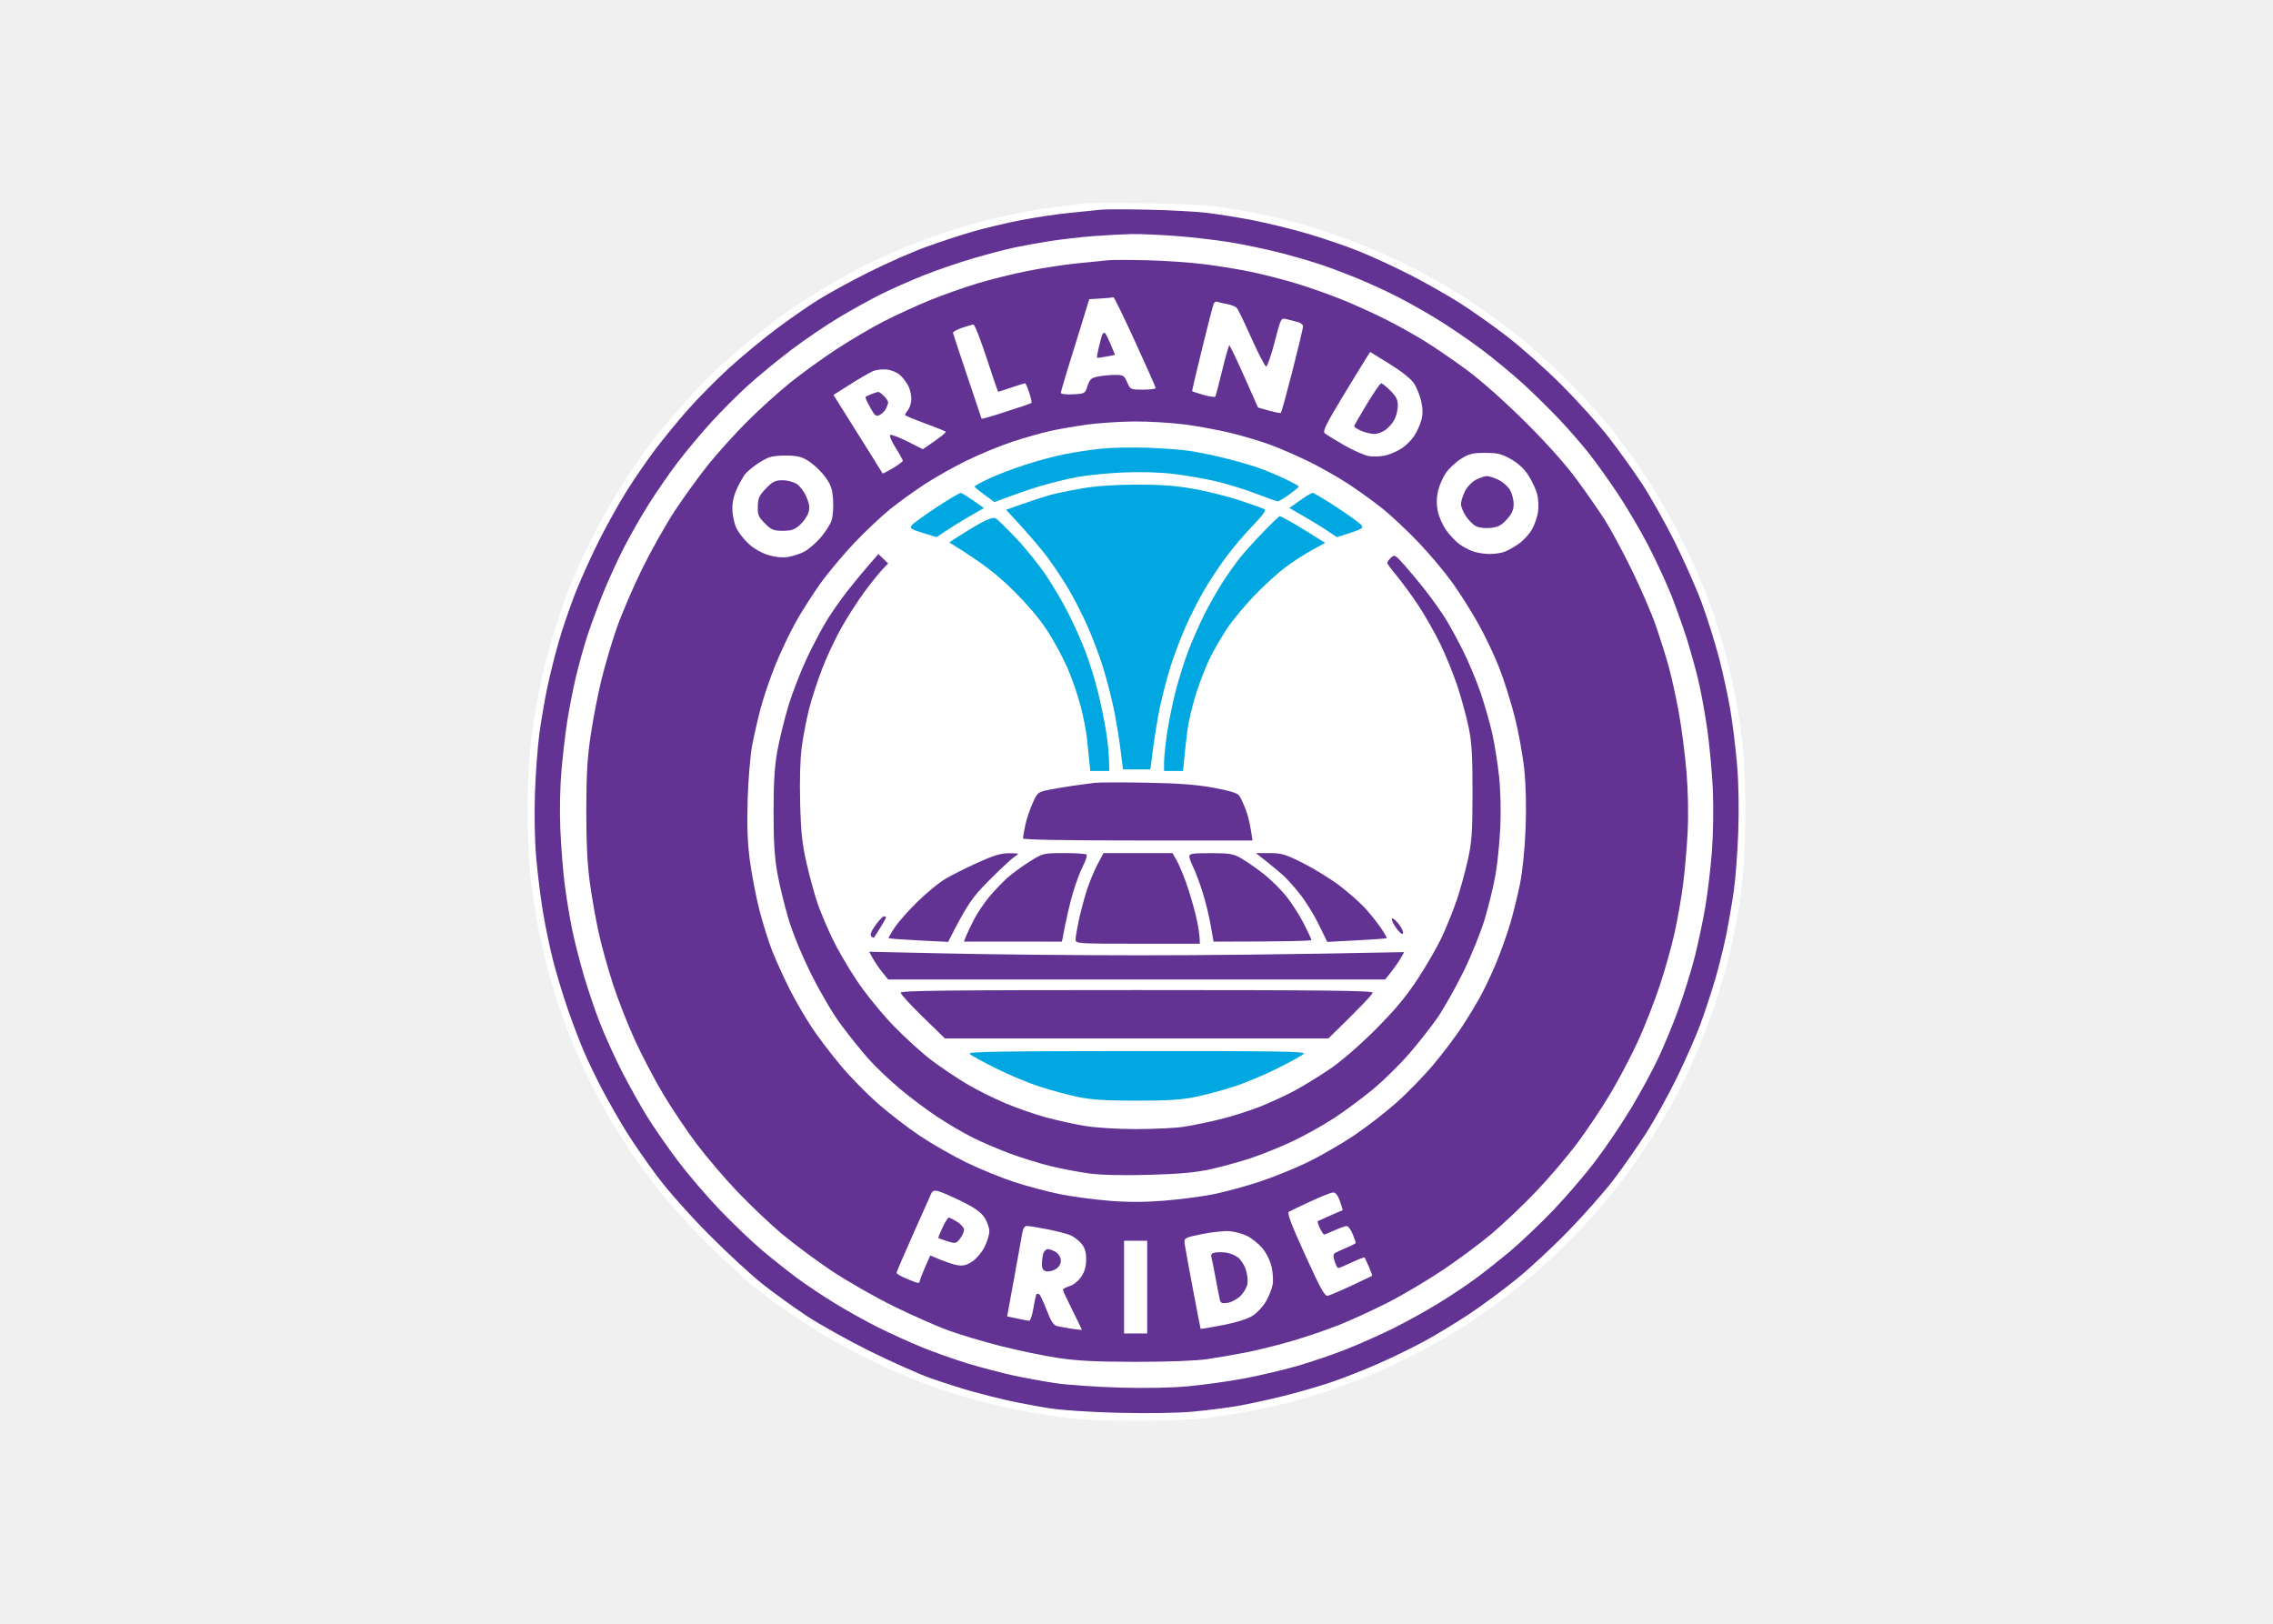
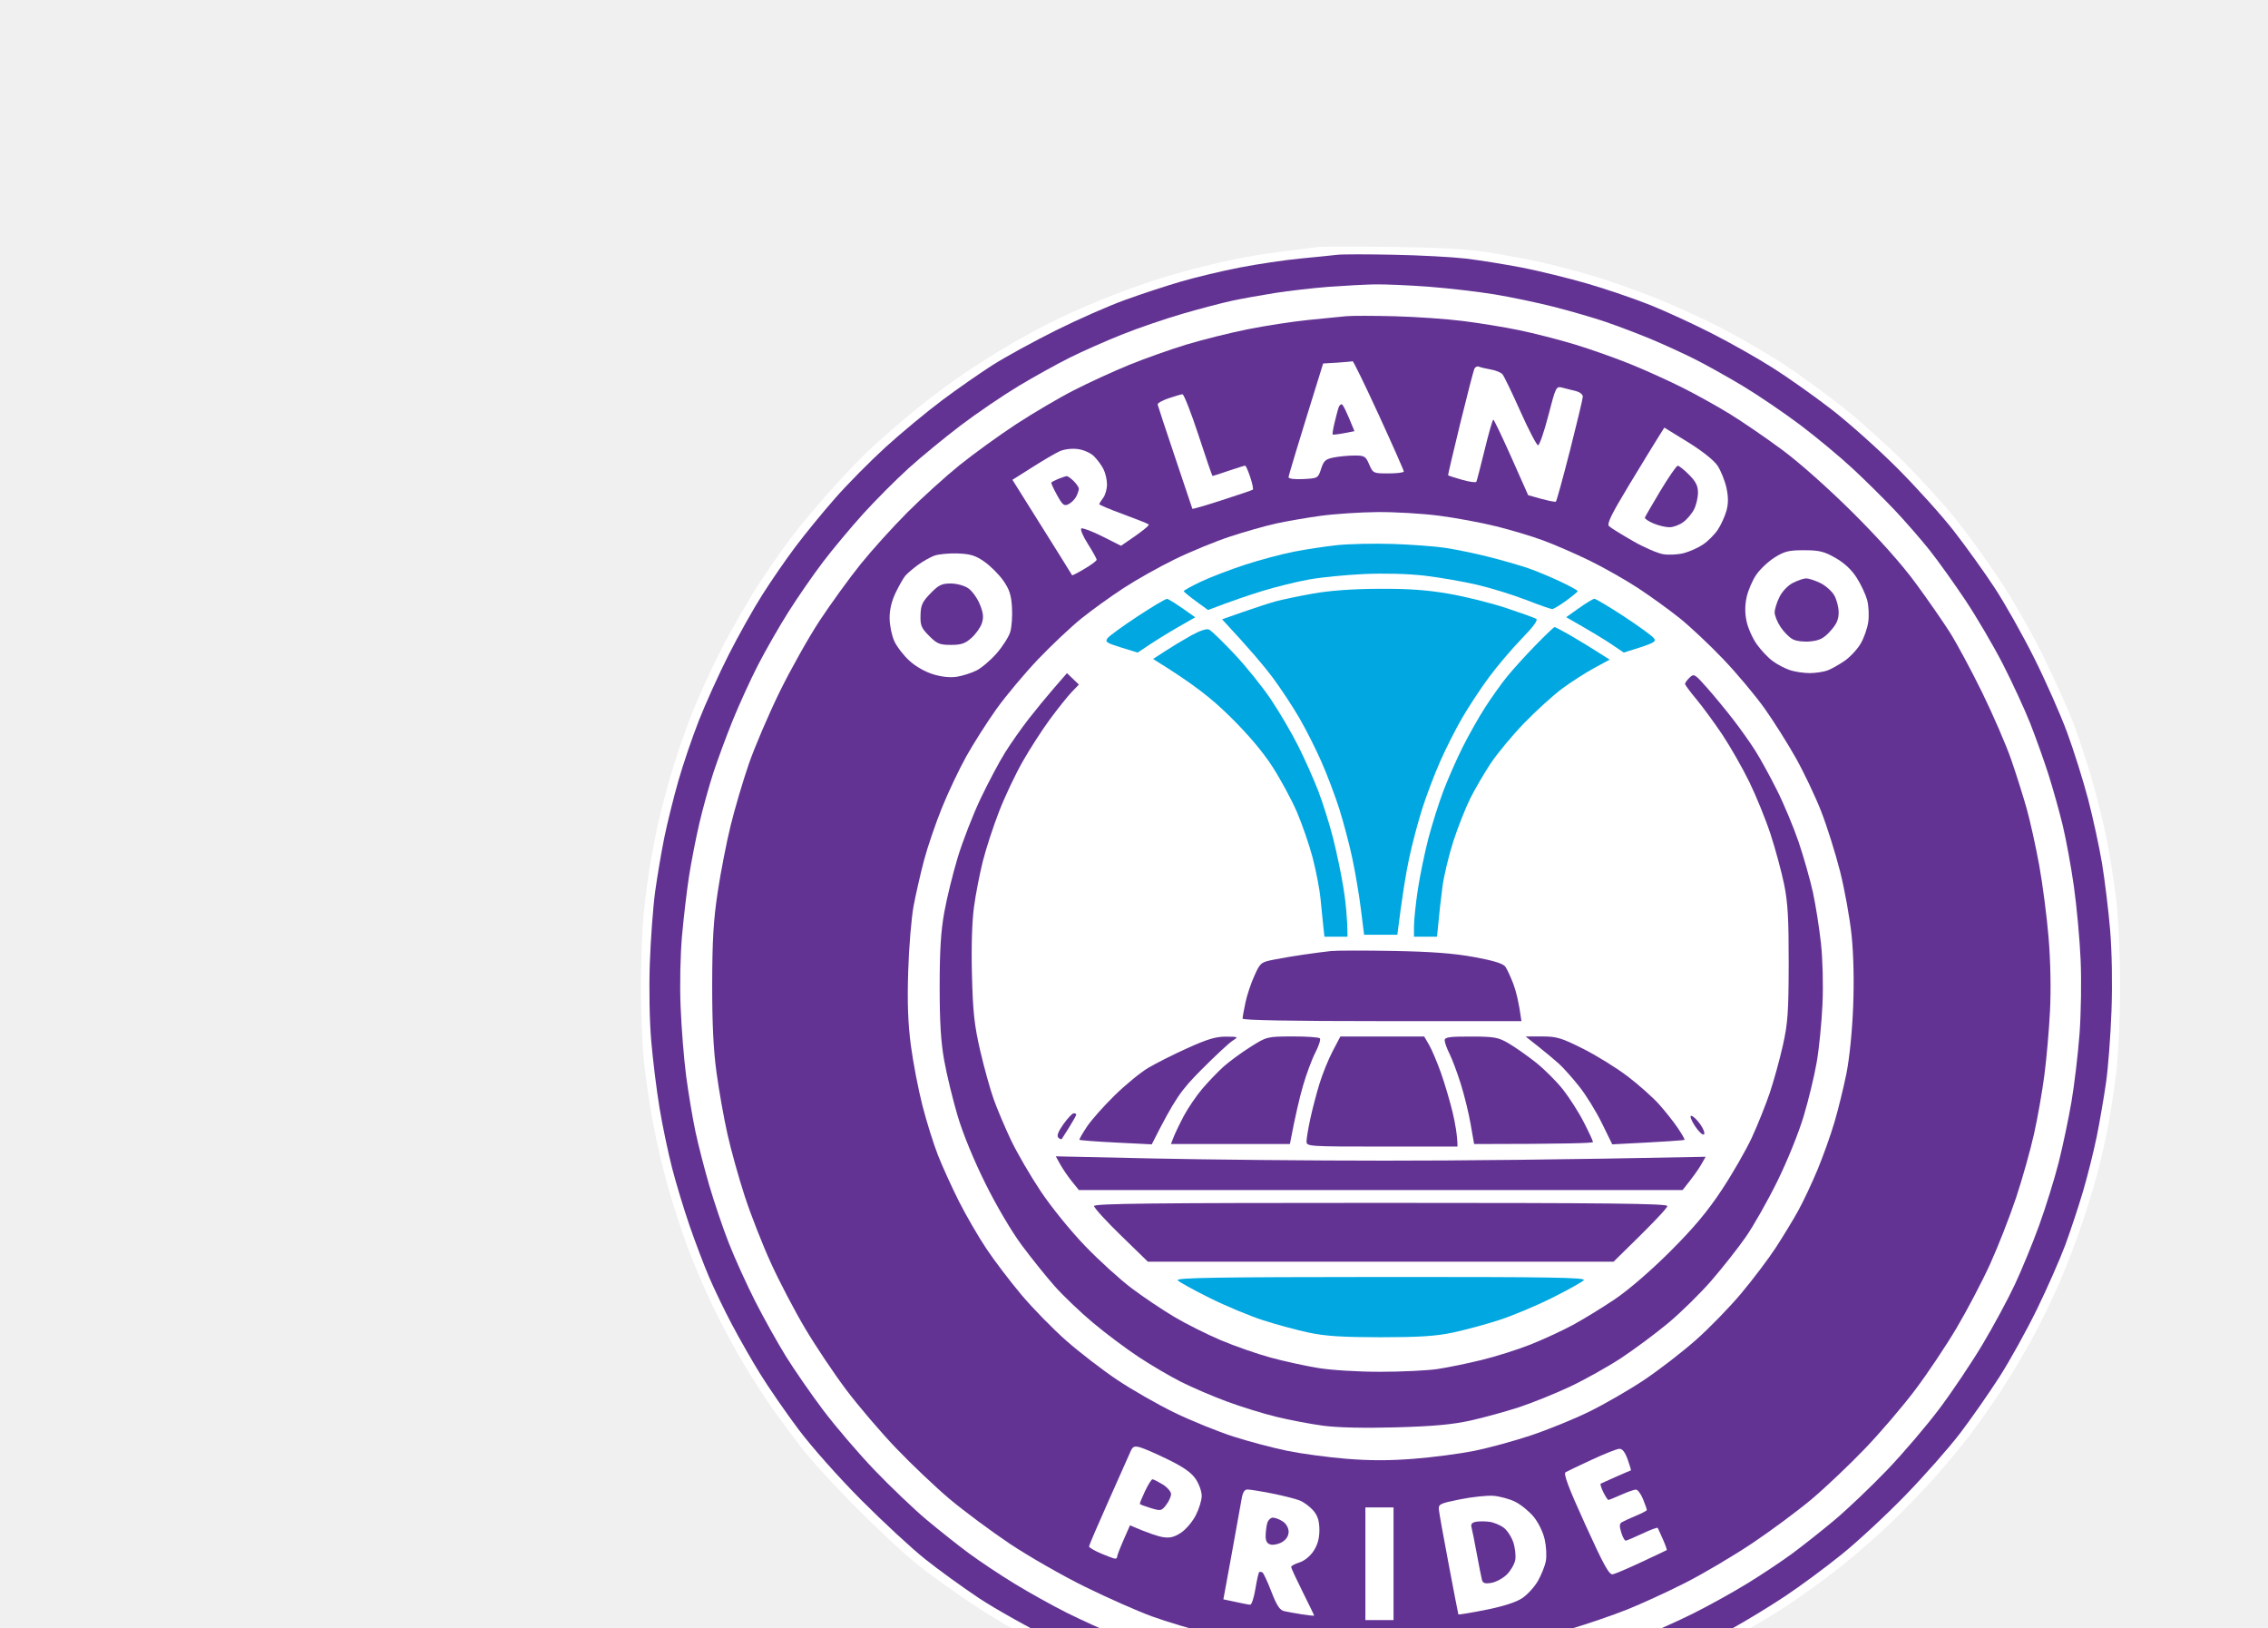
- <svg xmlns="http://www.w3.org/2000/svg" clip-rule="evenodd" fill-rule="evenodd" stroke-linejoin="round" stroke-miterlimit="2" viewBox="0 0 560 400">
+ <svg xmlns="http://www.w3.org/2000/svg" clip-rule="evenodd" fill-rule="evenodd" stroke-linejoin="round" stroke-miterlimit="2" viewBox="0 0 460 330">
  <g transform="matrix(1.00321 0 0 1.00494 129.559 49.8031)">
    <g fill-rule="nonzero">
      <path d="m137.07.3c-.71.12-3.39.46-5.95.76s-6.52.9-8.79 1.33c-2.28.44-6.35 1.34-9.05 2.02-2.71.67-7.13 1.95-9.83 2.84s-7.36 2.61-10.35 3.83c-2.98 1.22-7.52 3.26-10.08 4.54s-6.87 3.66-9.57 5.29-6.78 4.25-9.05 5.83c-2.28 1.58-6.02 4.4-8.32 6.27s-5.98 5.02-8.18 7.01c-2.21 1.99-6.18 6.06-8.83 9.04-2.66 2.98-6.1 7.05-7.66 9.04-1.55 1.98-4.66 6.41-6.9 9.82-2.24 3.42-5.74 9.46-7.77 13.43-2.04 3.97-4.8 10-6.14 13.41s-3.24 8.99-4.22 12.39c-.98 3.41-2.13 7.83-2.56 9.82-.42 1.98-1.1 5.47-1.49 7.74-.4 2.27-.99 6.69-1.31 9.81-.32 3.13-.58 9.87-.58 14.98s.27 11.85.59 14.98c.32 3.12 1.14 8.7 1.82 12.39s2.07 9.62 3.09 13.17c1.01 3.55 2.8 9.01 3.96 12.13 1.16 3.13 3.46 8.47 5.09 11.88 1.64 3.41 4.45 8.64 6.24 11.62 1.8 2.98 4.42 7.05 5.83 9.04 1.42 1.99 4.1 5.59 5.97 8 1.86 2.42 6.89 7.89 11.17 12.17s9.76 9.35 12.18 11.27c2.42 1.93 7.31 5.44 10.86 7.81 3.56 2.38 9.38 5.83 12.93 7.68 3.56 1.85 8.91 4.39 11.9 5.64s7.58 3.01 10.21 3.9c2.64.89 7.52 2.31 10.87 3.14 3.34.83 8.05 1.86 10.47 2.29 2.42.42 6.61 1.07 9.31 1.44 2.87.39 9.98.67 17.07.67 7 0 14.24-.28 17.07-.66 2.7-.37 6.89-1.02 9.31-1.45s6.72-1.33 9.57-2.01c2.84-.68 7.73-2.09 10.86-3.13 3.13-1.05 8.13-2.93 11.12-4.18 2.99-1.26 8.34-3.8 11.9-5.65 3.55-1.86 9.02-5.06 12.15-7.12s8.14-5.69 11.12-8.07c2.99-2.38 7.51-6.31 10.04-8.74s6.49-6.52 8.79-9.09 5.5-6.4 7.09-8.52c1.6-2.11 4.31-5.93 6.02-8.49s4.53-7.21 6.26-10.33c1.74-3.12 4.42-8.58 5.96-12.13 1.54-3.56 3.74-9.36 4.9-12.92 1.16-3.55 2.56-8.31 3.13-10.58.56-2.27 1.4-6.11 1.86-8.52.46-2.42 1.17-7.18 1.58-10.59.42-3.54.75-10.85.75-17.04 0-6.25-.32-13.58-.75-17.3-.42-3.55-1.32-9.24-2.01-12.65s-2.1-9.05-3.13-12.52c-1.03-3.48-2.7-8.48-3.72-11.11-1.01-2.62-3.67-8.49-5.9-13.04-2.22-4.54-6.22-11.52-8.88-15.51s-6.69-9.55-8.97-12.36-6.87-7.85-10.21-11.21c-3.35-3.36-8.93-8.37-12.42-11.14s-8.9-6.7-12.03-8.73c-3.12-2.04-8.59-5.22-12.15-7.08-3.56-1.85-9.61-4.63-13.45-6.17s-9.77-3.63-13.19-4.64c-3.41-1.01-8.47-2.32-11.25-2.91-2.77-.58-7.43-1.43-10.34-1.88-3.53-.55-9.89-.88-19.01-.99-7.54-.1-14.29-.08-15 .04z" fill="#fff" />
      <path d="m141.21 1.85c-1 .12-4.37.46-7.5.76s-8.6 1.11-12.16 1.8c-3.55.68-8.91 1.96-11.89 2.83-2.99.86-8.11 2.54-11.38 3.73-3.28 1.18-9.56 3.94-13.97 6.14-4.41 2.19-10.11 5.31-12.67 6.92-2.56 1.62-7.22 4.86-10.35 7.2s-8.25 6.58-11.38 9.42c-3.13 2.85-7.71 7.47-10.18 10.28-2.47 2.8-6.07 7.19-8 9.75-1.93 2.55-4.98 6.97-6.78 9.81-1.81 2.84-4.87 8.3-6.82 12.14-1.94 3.83-4.63 9.76-5.97 13.16-1.34 3.41-3.21 8.87-4.14 12.14-.94 3.27-2.21 8.38-2.83 11.36-.61 2.98-1.46 7.98-1.89 11.1-.42 3.13-.9 9.63-1.07 14.46-.18 5.14-.06 11.67.3 15.75.33 3.84 1.08 9.88 1.67 13.43s1.74 9.01 2.55 12.13c.81 3.13 2.4 8.36 3.53 11.62 1.13 3.27 2.9 7.92 3.93 10.33 1.04 2.42 3.11 6.72 4.62 9.56 1.5 2.84 4.09 7.37 5.77 10.07 1.67 2.69 5.13 7.69 7.69 11.1 2.69 3.58 8.05 9.6 12.69 14.26 4.42 4.43 10.25 9.81 12.95 11.95 2.7 2.15 7.59 5.68 10.86 7.85s10.37 6.13 15.78 8.8c5.4 2.66 12.15 5.65 15 6.65 2.84.99 7.27 2.4 9.83 3.13 2.56.72 6.75 1.77 9.31 2.33s6.98 1.39 9.82 1.84c3 .48 10.19.95 17.07 1.12 7.12.17 14.39.06 18.11-.28 3.41-.31 8.3-.93 10.86-1.36 2.56-.44 7.56-1.51 11.12-2.39 3.56-.87 8.91-2.41 11.9-3.41 2.98-1 8.34-3.1 11.89-4.67 3.56-1.56 8.8-4.13 11.64-5.69 2.85-1.57 7.62-4.47 10.6-6.45 2.99-1.98 8.11-5.75 11.38-8.38 3.28-2.63 9.09-8.01 12.93-11.96 3.85-3.95 8.85-9.61 11.12-12.58 2.27-2.98 5.84-8.08 7.94-11.35 2.1-3.26 5.51-9.42 7.6-13.68 2.08-4.26 4.64-10.07 5.7-12.91 1.05-2.84 2.67-7.72 3.6-10.85.92-3.12 2.17-8.12 2.78-11.1.6-2.98 1.44-7.86 1.87-10.84.43-2.99.92-9.49 1.1-14.46.2-5.45.09-11.92-.27-16.27-.33-3.98-1.07-10.02-1.63-13.43-.57-3.41-1.84-9.27-2.83-13.04-.99-3.76-2.89-9.8-4.23-13.42-1.33-3.62-4.35-10.42-6.7-15.11-2.35-4.68-5.97-11.09-8.05-14.23-2.07-3.14-5.75-8.25-8.17-11.35s-7.54-8.78-11.38-12.62-9.84-9.19-13.34-11.89-8.85-6.48-11.9-8.4c-3.04-1.93-8.56-5.04-12.26-6.92-3.7-1.89-9.28-4.45-12.41-5.71-3.13-1.25-8.83-3.2-12.67-4.32s-9.9-2.6-13.45-3.29c-3.56-.68-8.68-1.5-11.38-1.81s-9.22-.66-14.48-.76c-5.27-.11-10.39-.11-11.38.01z" fill="#633394" />
      <path d="m139.4 8.32c-3.13.24-8.02.8-10.87 1.25-2.84.46-6.68 1.14-8.53 1.54-1.85.39-6.27 1.54-9.83 2.57-3.55 1.02-9.14 2.92-12.41 4.23-3.27 1.3-8.04 3.4-10.6 4.68-2.57 1.27-7.22 3.85-10.35 5.72-3.13 1.88-8.37 5.43-11.64 7.9s-8.04 6.38-10.6 8.69-6.7 6.46-9.2 9.21c-2.5 2.76-6.14 7.11-8.09 9.67-1.95 2.55-5.09 7.08-6.99 10.07-1.89 2.98-4.69 7.86-6.22 10.84s-3.81 7.98-5.08 11.1c-1.27 3.13-3.03 7.89-3.92 10.59-.88 2.7-2.17 7.35-2.86 10.33s-1.62 7.74-2.06 10.58-1.07 8.19-1.4 11.88c-.35 3.91-.48 9.95-.29 14.46.17 4.26.67 10.54 1.12 13.94.45 3.41 1.29 8.41 1.86 11.11s1.84 7.63 2.82 10.97 2.75 8.57 3.95 11.62 3.6 8.34 5.34 11.75 4.53 8.4 6.21 11.1 5.06 7.58 7.53 10.85c2.46 3.26 7.12 8.7 10.36 12.08 3.24 3.37 7.98 7.89 10.54 10.03s6.4 5.18 8.53 6.75c2.14 1.58 6.27 4.33 9.19 6.11 2.91 1.78 7.68 4.43 10.6 5.89 2.91 1.45 7.74 3.64 10.73 4.86s8.11 3.03 11.38 4.02c3.27.98 8.28 2.29 11.12 2.91 2.85.61 7.5 1.46 10.35 1.88 2.84.43 9.82.91 15.51 1.08 6.52.19 12.83.08 17.07-.32 3.7-.34 9.75-1.18 13.45-1.86s9.63-2.07 13.19-3.08c3.56-1.02 9.14-2.92 12.41-4.23 3.28-1.3 8.45-3.61 11.51-5.14 3.06-1.52 7.95-4.23 10.86-6.01 2.92-1.78 7.05-4.53 9.19-6.11 2.13-1.57 5.97-4.61 8.53-6.75 2.56-2.15 7.31-6.66 10.56-10.04 3.24-3.37 8.01-8.95 10.6-12.4 2.59-3.44 6.49-9.25 8.68-12.91 2.19-3.65 5.13-9.09 6.53-12.07s3.63-8.38 4.94-12c1.32-3.63 3.09-9.32 3.94-12.66.84-3.33 2.01-8.85 2.59-12.26s1.32-9.57 1.63-13.69c.31-4.19.41-10.78.22-14.97-.18-4.12-.79-10.74-1.35-14.72s-1.58-9.55-2.27-12.39-1.99-7.49-2.9-10.33-2.58-7.49-3.7-10.33c-1.13-2.84-3.61-8.19-5.5-11.88-1.9-3.69-5.31-9.5-7.59-12.91s-5.53-7.94-7.22-10.07c-1.7-2.13-4.84-5.73-6.98-8-2.15-2.27-6-6.08-8.56-8.45-2.56-2.38-7.33-6.34-10.6-8.8s-8.51-6.01-11.64-7.89c-3.13-1.87-7.55-4.34-9.83-5.47-2.27-1.14-6.23-2.94-8.79-4.01-2.56-1.06-6.63-2.6-9.05-3.43-2.42-.82-7.08-2.18-10.35-3.01-3.27-.84-8.74-1.99-12.15-2.55-3.42-.56-9.47-1.26-13.45-1.56-3.98-.29-8.87-.5-10.86-.46s-6.18.27-9.31.5z" fill="#fff" />
      <path d="m143.02 14.24c-1.14.12-4.63.46-7.76.77-3.13.32-8.6 1.16-12.16 1.87-3.55.71-9.14 2.1-12.41 3.09s-8.51 2.85-11.64 4.13-8.13 3.57-11.12 5.1c-2.99 1.52-8.22 4.6-11.64 6.83-3.41 2.23-8.53 5.93-11.38 8.21-2.84 2.29-7.59 6.57-10.54 9.52-2.96 2.95-7.25 7.69-9.54 10.53s-6 7.96-8.25 11.36c-2.25 3.41-5.91 9.92-8.14 14.46-2.22 4.55-5.01 11.05-6.19 14.46s-2.83 8.99-3.67 12.4c-.84 3.4-2.02 9.45-2.62 13.42-.86 5.65-1.1 9.72-1.12 18.59-.01 7.95.25 13.31.87 17.82.48 3.55 1.47 9.13 2.2 12.39.73 3.27 2.32 8.96 3.53 12.66 1.21 3.69 3.58 9.73 5.27 13.42 1.68 3.69 4.79 9.62 6.9 13.17s5.85 9.13 8.31 12.39c2.46 3.27 7.01 8.59 10.12 11.83 3.1 3.23 7.96 7.84 10.8 10.23 2.85 2.39 8.32 6.45 12.16 9.02 3.84 2.56 10.71 6.48 15.26 8.71s10.6 4.9 13.45 5.94c2.84 1.04 8.66 2.77 12.93 3.85s10.55 2.39 13.96 2.9c4.74.72 9.28.95 19.14.96 7.96.01 14.72-.25 17.59-.66 2.56-.37 6.98-1.14 9.83-1.7 2.84-.57 7.9-1.84 11.25-2.82 3.34-.98 8.46-2.73 11.37-3.89 2.92-1.16 8.22-3.59 11.77-5.39 3.56-1.8 9.61-5.37 13.45-7.92 3.84-2.56 9.31-6.61 12.16-9 2.84-2.39 7.7-7 10.8-10.23 3.11-3.24 7.66-8.56 10.12-11.83 2.46-3.26 6.2-8.84 8.31-12.39s5.17-9.36 6.79-12.91 3.99-9.59 5.27-13.43c1.28-3.83 2.91-9.64 3.64-12.91.73-3.26 1.67-8.61 2.09-11.87.43-3.27.94-9.08 1.13-12.91.22-4.27.11-9.99-.28-14.72-.35-4.26-1.21-10.89-1.91-14.72s-1.84-8.95-2.52-11.36-2.07-6.83-3.1-9.81-3.7-9.14-5.93-13.69c-2.23-4.54-5.18-10-6.54-12.13s-4.43-6.55-6.83-9.81c-2.79-3.81-7.36-8.93-12.7-14.24-4.98-4.94-10.75-10.07-14.29-12.69-3.27-2.42-8.05-5.69-10.61-7.26s-6.86-3.96-9.57-5.31c-2.7-1.36-7.35-3.46-10.34-4.68s-8.11-3.03-11.38-4.03c-3.27-.99-8.39-2.3-11.38-2.91-2.99-.62-8.11-1.45-11.38-1.85-3.27-.41-9.44-.84-13.71-.95-4.26-.11-8.68-.12-9.82-.01z" fill="#633394" />
      <path d="m141.21 23.61-2.85.17c-5.42 17.39-7 22.67-6.99 22.95 0 .31 1.25.46 2.98.37 2.93-.15 2.99-.18 3.6-2.07.53-1.64.9-1.96 2.58-2.29 1.08-.21 2.96-.39 4.17-.39 2.02 0 2.26.14 2.97 1.8.77 1.78.83 1.81 3.88 1.81 1.71 0 3.11-.17 3.12-.39 0-.21-2.27-5.33-5.05-11.38s-5.17-10.94-5.31-10.87c-.14.06-1.54.19-3.1.29zm27.72 1.25c-.18.39-1.46 5.35-2.86 11.03-1.39 5.68-2.49 10.38-2.45 10.45.05.07 1.31.47 2.8.9 1.5.43 2.81.61 2.92.4.1-.21.86-3.12 1.68-6.47.81-3.34 1.6-6.07 1.74-6.06.14 0 1.79 3.44 3.66 7.63l3.39 7.61c4.13 1.2 5.46 1.43 5.61 1.29s1.43-4.79 2.85-10.33c1.41-5.54 2.58-10.42 2.59-10.84.01-.43-.61-.93-1.41-1.12-.79-.19-2.01-.5-2.73-.69-1.26-.33-1.32-.21-2.84 5.65-.85 3.29-1.79 5.98-2.07 5.97-.28 0-1.9-3.09-3.58-6.85s-3.31-7.13-3.62-7.48c-.31-.36-1.37-.79-2.37-.96-.99-.17-2.07-.43-2.4-.57-.32-.14-.73.06-.91.44zm-61.84 5.95c-1.26.43-2.25.99-2.19 1.25.05.26 1.64 5.06 3.53 10.67 1.88 5.61 3.45 10.28 3.49 10.37.03.09 2.74-.69 6.01-1.75 3.27-1.05 6.07-2 6.21-2.11s-.09-1.25-.52-2.53-.89-2.33-1.03-2.32c-.15 0-1.66.48-3.37 1.05-1.7.58-3.16 1.05-3.23 1.04-.07 0-1.35-3.72-2.84-8.27-1.5-4.55-2.95-8.25-3.24-8.22-.28.02-1.55.39-2.82.82z" fill="#fff" />
      <path d="m141.48 32.66c-.12.36-.48 1.69-.79 2.97s-.49 2.39-.41 2.48c.08.08 1.11-.04 2.28-.26l2.13-.41c-1.7-4.23-2.37-5.45-2.59-5.44s-.5.31-.62.66z" fill="#633394" />
      <path d="m206.13 38.63c-.67 1.05-3.32 5.39-5.91 9.65-3.66 6.05-4.55 7.88-4.05 8.34.35.32 2.5 1.65 4.78 2.96 2.27 1.31 5.07 2.52 6.21 2.69 1.13.17 3 .07 4.13-.23 1.14-.3 2.88-1.07 3.86-1.73.98-.65 2.33-1.99 3-2.99.66-.99 1.45-2.74 1.76-3.87.39-1.47.38-2.81-.03-4.65-.32-1.42-1.12-3.39-1.78-4.39-.73-1.1-3.08-2.96-5.98-4.75l-4.78-2.94m-122.25 4.77c-.86.39-3.36 1.85-5.55 3.24l-4 2.52c9.31 14.81 12.04 19.17 12.07 19.26.03.08 1.16-.5 2.5-1.3 1.35-.79 2.45-1.61 2.46-1.82s-.8-1.67-1.79-3.23c-1-1.57-1.58-2.95-1.3-3.1.29-.14 2.21.59 4.27 1.62l3.75 1.88c4.63-3.11 5.8-4.15 5.58-4.32-.23-.17-2.57-1.1-5.21-2.07-2.64-.96-4.79-1.87-4.77-2.01s.38-.73.8-1.29c.43-.57.77-1.79.76-2.71 0-.93-.33-2.32-.73-3.1s-1.27-1.95-1.94-2.6c-.69-.66-2.11-1.28-3.28-1.42-1.2-.15-2.72.04-3.62.45z" fill="#fff" />
      <path d="m206.56 49.44c-1.66 2.77-3.08 5.21-3.15 5.43-.08.21.68.73 1.68 1.16.99.43 2.45.78 3.23.79s2.06-.45 2.84-1.03c.79-.58 1.78-1.75 2.2-2.6.43-.85.78-2.36.78-3.36 0-1.37-.43-2.23-1.81-3.61-1-1-2.02-1.81-2.28-1.81-.25 0-1.82 2.27-3.49 5.03zm-121.73-2.38c-.71.29-1.35.62-1.42.74-.08.13.45 1.27 1.16 2.55 1.12 2.02 1.43 2.26 2.33 1.81.57-.29 1.26-.98 1.55-1.55.28-.57.52-1.27.52-1.55 0-.29-.47-.98-1.04-1.55s-1.21-1.02-1.42-1-.97.27-1.68.55z" fill="#633394" />
      <path d="m137.84 54.52c-2.84.39-6.91 1.09-9.05 1.56-2.13.47-6.32 1.66-9.31 2.64-2.98.99-7.99 3.04-11.12 4.57-3.13 1.52-7.78 4.13-10.34 5.8-2.56 1.66-6.4 4.43-8.54 6.14-2.13 1.72-6.09 5.44-8.79 8.27-2.7 2.84-6.48 7.34-8.39 10.01-1.91 2.68-4.64 6.96-6.07 9.51-1.43 2.56-3.64 7.21-4.91 10.33-1.27 3.13-2.91 7.89-3.63 10.59s-1.67 6.88-2.13 9.29c-.45 2.42-.94 8.34-1.09 13.17-.2 6.38-.05 10.47.54 14.98.45 3.41 1.5 8.87 2.34 12.13.84 3.27 2.26 7.8 3.16 10.07.9 2.28 2.81 6.46 4.24 9.3 1.44 2.84 3.93 7.12 5.53 9.51 1.6 2.4 4.79 6.58 7.08 9.3s6.37 6.88 9.05 9.24c2.69 2.36 7.33 5.93 10.31 7.92 2.99 2 8.23 4.99 11.64 6.64 3.42 1.65 8.77 3.81 11.9 4.81s8.02 2.29 10.86 2.87c2.85.58 8.2 1.3 11.9 1.6 4.75.39 8.77.39 13.7 0 3.84-.3 9.31-1.02 12.16-1.59 2.84-.57 7.96-1.96 11.38-3.09 3.41-1.13 8.77-3.3 11.9-4.83 3.12-1.53 8.13-4.42 11.12-6.41 2.98-2 7.64-5.58 10.34-7.96 2.7-2.37 6.86-6.63 9.23-9.45s5.53-6.99 7.02-9.27c1.48-2.27 3.54-5.64 4.55-7.48 1.02-1.85 2.78-5.57 3.9-8.27s2.66-6.99 3.41-9.55c.76-2.56 1.84-6.97 2.42-9.81.61-3.07 1.17-8.52 1.36-13.43.21-5.25.09-10.52-.31-14.46-.35-3.41-1.4-9.22-2.33-12.91-.94-3.69-2.66-9.15-3.83-12.13-1.17-2.99-3.47-7.82-5.11-10.74s-4.49-7.43-6.34-10.03c-1.85-2.59-5.58-7.03-8.28-9.86s-6.66-6.55-8.79-8.27c-2.14-1.71-5.98-4.49-8.54-6.16s-6.98-4.17-9.82-5.55c-2.85-1.38-7.04-3.2-9.32-4.04-2.27-.84-6.58-2.13-9.56-2.86-2.99-.74-8.17-1.7-11.51-2.13-3.35-.43-8.93-.76-12.42-.73-3.48.03-8.66.37-11.51.76z" fill="#fff" />
      <path d="m141.21 60.43c-2.42.26-6.38.85-8.8 1.33-2.41.47-6.84 1.65-9.82 2.62-2.99.97-7.01 2.51-8.94 3.42s-3.49 1.77-3.47 1.92c.02.14 1.13 1.05 2.47 2.03l2.44 1.77c4.81-1.84 8.41-3.05 11.12-3.88 2.7-.82 6.89-1.85 9.31-2.28 2.42-.44 7.42-.93 11.12-1.1 4.03-.18 8.89-.05 12.15.32 2.99.35 7.76 1.17 10.61 1.83 2.84.66 7.32 2.04 9.95 3.06s5.02 1.86 5.31 1.86c.28 0 1.55-.76 2.82-1.68s2.32-1.79 2.34-1.93c.02-.15-1.54-1.01-3.47-1.92-1.93-.92-4.9-2.15-6.61-2.74-1.71-.58-5.31-1.62-8.02-2.29-2.7-.68-6.6-1.48-8.66-1.79s-6.83-.66-10.6-.79c-3.77-.12-8.83-.01-11.25.24z" fill="#00a7e1" />
      <path d="m229.65 62.91c-1.28.8-2.95 2.37-3.72 3.49-.77 1.11-1.64 3.13-1.94 4.48-.37 1.65-.38 3.25-.03 4.9.28 1.35 1.21 3.44 2.07 4.65s2.31 2.74 3.24 3.41c.92.68 2.49 1.49 3.49 1.82.99.33 2.8.59 4.01.59 1.21-.01 2.84-.26 3.62-.56s2.32-1.17 3.42-1.93c1.11-.77 2.55-2.32 3.22-3.46.67-1.13 1.36-3.11 1.54-4.39s.08-3.25-.22-4.39c-.31-1.13-1.26-3.17-2.13-4.52-1.03-1.62-2.49-2.97-4.28-3.99-2.3-1.31-3.27-1.55-6.34-1.55-3.08-.01-3.96.21-5.95 1.45zm-169.91-.35c-.85.32-2.36 1.17-3.36 1.91-1 .73-2.11 1.69-2.49 2.13-.37.43-1.24 1.95-1.93 3.37-.83 1.7-1.26 3.47-1.25 5.17 0 1.42.43 3.51.94 4.64.52 1.14 1.91 2.94 3.1 4.01 1.27 1.15 3.25 2.26 4.86 2.73 1.75.52 3.46.67 4.79.45 1.13-.19 2.88-.75 3.88-1.25.99-.49 2.8-2.02 4.03-3.41 1.22-1.39 2.47-3.34 2.78-4.33.31-1 .47-3.24.36-4.99-.15-2.52-.52-3.64-1.77-5.42-.87-1.23-2.58-2.94-3.8-3.79-1.8-1.26-2.81-1.57-5.4-1.67-1.75-.06-3.89.14-4.74.45z" fill="#fff" />
      <path d="m233.33 68.05c-1.01.51-2.15 1.71-2.71 2.83-.53 1.06-.97 2.46-.98 3.1-.01.63.53 1.97 1.19 2.96.66 1 1.77 2.11 2.47 2.48.74.39 2.24.57 3.6.43 1.85-.19 2.67-.61 4.01-2.09 1.26-1.4 1.68-2.32 1.67-3.78 0-1.07-.42-2.64-.93-3.49-.52-.85-1.79-1.96-2.84-2.45-1.05-.5-2.32-.9-2.82-.9-.5.01-1.69.42-2.66.91zm-174.36 2.12c-1.65 1.7-1.96 2.37-2.01 4.39-.06 2.08.17 2.62 1.75 4.19 1.58 1.59 2.13 1.81 4.39 1.81 2.1 0 2.89-.27 4.17-1.42.88-.78 1.82-2.12 2.1-2.97.38-1.19.29-2.08-.43-3.82-.51-1.25-1.56-2.7-2.35-3.23-.81-.54-2.33-.95-3.55-.95-1.79 0-2.43.31-4.07 2z" fill="#633394" />
      <path d="m136.29 70.21c-2.84.5-6.22 1.21-7.5 1.56s-4.24 1.31-6.59 2.13l-4.27 1.5c5.61 6 8.58 9.54 10.22 11.74s4.06 5.87 5.38 8.14 3.32 6.22 4.45 8.78c1.13 2.55 2.77 6.85 3.63 9.55s2.06 7.23 2.66 10.07c.61 2.84 1.38 7.46 1.73 10.26l.64 5.1h6.72c.99-7.9 1.76-12.52 2.37-15.36.6-2.84 1.8-7.37 2.66-10.07s2.5-7 3.63-9.55c1.13-2.56 3.13-6.51 4.45-8.78s3.78-5.99 5.47-8.27c1.69-2.27 4.66-5.75 6.6-7.74 2.38-2.45 3.31-3.73 2.88-3.98-.36-.21-3.09-1.19-6.08-2.18-2.98-.99-8.16-2.28-11.5-2.86-4.5-.78-8.21-1.04-14.23-1.01-5.37.03-9.91.36-13.32.97zm-35.46 4.6c-2.97 1.95-5.69 3.92-6.05 4.39-.57.74-.25.96 2.72 1.88l3.36 1.03c3.41-2.31 6.03-3.91 8.02-5.05l3.62-2.07c-4.01-2.87-5.42-3.71-5.72-3.71-.3-.01-2.98 1.58-5.95 3.53zm89.26-1.68-2.59 1.84c5.21 2.96 7.83 4.57 9.18 5.48l2.46 1.66c6.33-1.95 6.65-2.17 6.08-2.91-.36-.47-3.09-2.45-6.08-4.41-2.99-1.95-5.67-3.54-5.95-3.53-.28.02-1.68.86-3.1 1.87zm-78.4 5.52c-1.55.86-3.91 2.28-5.26 3.16l-2.45 1.59c8.41 5.2 11.8 7.94 15.55 11.62 3.59 3.52 6.59 7.05 8.55 10.07 1.66 2.56 3.89 6.68 4.97 9.17 1.07 2.48 2.51 6.66 3.2 9.29s1.39 6.29 1.57 8.13c.18 1.85.43 4.35.56 5.56l.24 2.19h4.66c-.01-3.8-.37-7.11-.81-9.81-.43-2.7-1.38-7.23-2.1-10.07-.73-2.84-2.08-7.14-3.01-9.56-.94-2.41-2.75-6.48-4.04-9.03-1.28-2.56-3.74-6.74-5.45-9.3-1.71-2.55-5.05-6.71-7.43-9.23s-4.68-4.75-5.13-4.96c-.5-.24-1.86.21-3.62 1.18zm69.55 2.04c-2.01 2.06-4.59 4.9-5.74 6.32s-3.14 4.21-4.42 6.2-3.32 5.59-4.53 8.01c-1.21 2.41-2.95 6.36-3.87 8.77-.92 2.42-2.28 6.72-3.03 9.56-.74 2.84-1.71 7.49-2.14 10.33s-.78 6.15-.78 7.36l-.01 2.19h4.66c.43-4.6.8-7.8 1.1-10.07s1.31-6.45 2.24-9.3c.93-2.84 2.45-6.67 3.38-8.52.92-1.84 2.75-4.98 4.06-6.97s4.37-5.67 6.79-8.18c2.43-2.52 5.93-5.68 7.77-7.04 1.85-1.36 4.76-3.22 6.47-4.14l3.1-1.68c-4.01-2.56-6.45-4.03-8.01-4.93-1.57-.89-2.97-1.63-3.12-1.64s-1.91 1.67-3.92 3.73z" fill="#00a7e1" />
    </g>
    <path d="m86.57 86.26 2.41 2.3-1.49 1.55c-.82.86-2.77 3.3-4.35 5.43-1.57 2.13-4.05 5.96-5.51 8.52-1.46 2.55-3.61 7.08-4.77 10.07-1.17 2.98-2.65 7.51-3.3 10.07-.64 2.55-1.46 6.74-1.8 9.29-.39 2.88-.55 8.09-.4 13.69.19 7.47.48 10.1 1.66 15.23.79 3.41 2.02 7.82 2.73 9.81s2.29 5.71 3.5 8.26c1.22 2.56 3.93 7.21 6.02 10.33 2.17 3.24 6.03 7.98 8.98 11.04 2.85 2.95 7.08 6.78 9.4 8.52s6.16 4.32 8.54 5.73c2.37 1.41 6.64 3.55 9.48 4.75 2.85 1.2 7.39 2.78 10.09 3.51s7.01 1.67 9.57 2.09c2.66.44 8.03.77 12.54.77 4.34 0 9.58-.25 11.64-.56s6.08-1.13 8.92-1.83c2.85-.69 7.27-2.09 9.83-3.1 2.56-1.02 6.4-2.78 8.53-3.93 2.14-1.15 5.98-3.5 8.54-5.22 2.79-1.88 7.26-5.73 11.16-9.61 4.76-4.74 7.56-8.07 10.44-12.42 2.17-3.26 4.91-8.03 6.1-10.58 1.18-2.56 2.81-6.62 3.63-9.04.81-2.41 2-6.71 2.64-9.55 1-4.48 1.16-6.68 1.18-16.53.01-9.06-.17-12.3-.93-16.01-.53-2.55-1.75-7.08-2.73-10.07-.98-2.98-2.92-7.74-4.31-10.58s-3.85-7.14-5.47-9.56c-1.62-2.41-3.97-5.61-5.22-7.1s-2.28-2.88-2.29-3.1c0-.21.4-.78.91-1.27.88-.85 1.05-.75 3.54 2.06 1.44 1.63 3.79 4.47 5.22 6.32 1.44 1.84 3.46 4.69 4.5 6.32s3.02 5.24 4.41 8.01c1.39 2.76 3.36 7.47 4.38 10.45 1.01 2.99 2.3 7.52 2.87 10.07.56 2.56 1.3 7.21 1.64 10.33.36 3.35.49 8.44.31 12.39-.17 3.7-.69 8.93-1.16 11.62-.46 2.7-1.64 7.58-2.62 10.85-1 3.37-3.31 9.06-5.33 13.17-1.96 3.97-4.86 9.09-6.46 11.36-1.59 2.27-4.7 6.2-6.9 8.73s-6.09 6.35-8.65 8.49c-2.56 2.13-6.87 5.33-9.57 7.11-2.7 1.77-7.36 4.37-10.34 5.77-2.99 1.41-7.65 3.28-10.35 4.17-2.7.88-7.12 2.09-9.83 2.69-3.65.8-7.51 1.15-15 1.36-6.44.18-11.76.06-14.74-.33-2.56-.34-6.86-1.16-9.57-1.82-2.7-.66-7.24-2.07-10.08-3.13-2.85-1.06-6.92-2.81-9.05-3.88-2.14-1.07-5.98-3.32-8.54-5s-6.75-4.81-9.31-6.96c-2.56-2.14-6.05-5.47-7.76-7.4s-4.68-5.62-6.6-8.2c-2.03-2.71-5.14-7.98-7.36-12.45-2.36-4.73-4.55-10.05-5.63-13.68-.97-3.27-2.19-8.26-2.7-11.1-.69-3.8-.93-7.77-.93-14.98s.24-11.18.93-14.98c.51-2.84 1.74-7.83 2.73-11.1.99-3.26 3.08-8.61 4.63-11.88 1.56-3.26 3.79-7.45 4.95-9.29 1.16-1.85 3.29-4.87 4.72-6.71 1.44-1.85 3.78-4.69 5.2-6.32m68.6 53.09c7.7.14 12.15.48 16.29 1.23 3.98.73 5.88 1.32 6.32 1.95.35.5 1.08 2.07 1.62 3.49s1.12 3.69 1.63 7.49h-28.19c-18.45 0-28.19-.18-28.19-.51 0-.29.26-1.74.58-3.23.31-1.49 1.13-3.93 1.81-5.42 1.18-2.62 1.33-2.74 3.95-3.25 1.49-.3 4.22-.76 6.07-1.02 1.85-.27 4.3-.59 5.43-.71 1.14-.12 6.84-.13 12.68-.02zm-33.88 17.29c2.57.02 2.58.03 1.29.86-.71.46-3.51 3.06-6.22 5.78-4.16 4.17-5.34 5.75-10.07 15.09l-7.24-.36c-3.99-.2-7.3-.45-7.38-.56-.07-.1.61-1.29 1.51-2.64s3.43-4.19 5.61-6.32 5.23-4.63 6.77-5.54c1.54-.92 5.12-2.72 7.97-4 3.98-1.8 5.76-2.33 7.76-2.31zm13.45-.04c2.84-.01 5.33.16 5.54.38.2.22-.21 1.51-.91 2.86s-1.83 4.37-2.5 6.71c-.68 2.34-1.55 5.95-2.65 11.76l-24.05-.01.55-1.42c.31-.78 1.23-2.7 2.06-4.26s2.5-4.01 3.71-5.44c1.22-1.43 3.14-3.43 4.28-4.46 1.14-1.02 3.58-2.81 5.43-3.98 3.35-2.11 3.38-2.12 8.54-2.14zm9.68.01h16.95l.98 1.68c.54.92 1.6 3.42 2.37 5.55.76 2.13 1.83 5.73 2.38 8 .54 2.28.99 4.77 1 6.98h-15.26c-14.92 0-15.26-.03-15.26-1.04 0-.57.34-2.6.75-4.52.41-1.91 1.25-5.11 1.86-7.1.61-1.98 1.81-4.95 2.67-6.58m27.95-2.96c4.78.01 5.53.15 7.63 1.37 1.28.75 3.73 2.46 5.43 3.8 1.71 1.34 4.19 3.81 5.52 5.47 1.32 1.67 3.24 4.66 4.25 6.65 1.02 1.99 1.86 3.79 1.86 4 .01.21-5.4.39-24.04.4l-.7-4.01c-.38-2.2-1.28-5.86-2-8.14-.71-2.27-1.74-5-2.27-6.06-.54-1.07-.98-2.29-.98-2.72 0-.63.93-.77 5.3-.76zm11.06-.01 3.33-.01c2.95 0 3.89.28 8.25 2.46 2.7 1.35 6.75 3.85 9 5.55 2.25 1.71 5.13 4.26 6.4 5.68s2.98 3.57 3.79 4.78c.82 1.21 1.43 2.28 1.36 2.38-.07.11-3.39.36-14.61.92l-2.11-4.3c-1.16-2.36-3.22-5.69-4.58-7.39-1.35-1.7-3.19-3.76-4.09-4.57s-2.78-2.38-4.19-3.49m-93.91 13.48c.29 0 .52.12.52.26s-.61 1.25-1.36 2.45c-.75 1.21-1.46 2.31-1.56 2.46-.11.14-.44.02-.72-.26-.35-.35 0-1.25 1.04-2.71.87-1.21 1.8-2.2 2.08-2.2zm124.84.51c.33-.01 1.14.75 1.81 1.68.67.92 1.01 1.86.77 2.08-.24.21-1.05-.54-1.81-1.68-.75-1.14-1.1-2.08-.77-2.08zm-128.46 8.18 19.78.43c10.89.24 31.89.44 46.69.44 14.79 0 35.45-.18 64.91-.78l-.91 1.59c-.49.87-1.54 2.38-3.75 5.12h-122.06l-1.43-1.77c-.78-.97-1.83-2.5-2.33-3.4m64.79 7.76c45.99 0 57.94.13 57.95.64.01.36-2.43 3.03-10.88 11.23h-94.14l-5.45-5.29c-3-2.91-5.44-5.58-5.43-5.94.01-.51 11.96-.64 57.95-.64z" fill="#633394" />
    <path d="m108.95 208.76c.31.35 3.22 1.96 6.46 3.56 3.23 1.61 8.09 3.63 10.8 4.5 2.7.87 6.89 2 9.31 2.51 3.35.7 6.78.92 14.48.92s11.13-.22 14.48-.92c2.42-.51 6.61-1.63 9.31-2.5 2.71-.86 7.57-2.89 10.8-4.5 3.24-1.61 6.15-3.23 6.47-3.6.47-.54-7.03-.66-41.05-.64-33.26.02-41.52.15-41.06.67z" fill="#00a7e1" fill-rule="nonzero" />
    <path d="m99.42 243.3c-.28.67-2.29 5.17-4.46 10-2.16 4.83-3.93 8.95-3.93 9.16 0 .22 1.11.86 2.46 1.44 1.35.57 2.63 1.04 2.85 1.03.21-.01.38-.19.37-.4s.57-1.72 1.29-3.36l1.31-2.97c3.81 1.64 5.73 2.24 6.72 2.39 1.36.21 2.27-.02 3.63-.93.99-.66 2.33-2.25 2.97-3.53.65-1.27 1.18-3.01 1.18-3.86.01-.86-.52-2.37-1.18-3.36-.86-1.31-2.41-2.41-5.57-3.96-2.41-1.18-5-2.31-5.75-2.5-1.13-.3-1.46-.15-1.89.85zm93.25 1.66c-2.56 1.18-4.94 2.32-5.3 2.53-.47.28.59 3.11 4 10.58 3.76 8.25 4.82 10.17 5.56 10.01.5-.11 3.13-1.22 5.83-2.49 2.7-1.26 4.98-2.33 5.06-2.39.08-.05-.26-1.02-.76-2.16-.5-1.13-.97-2.18-1.05-2.32s-1.49.38-3.12 1.15c-1.64.77-3.15 1.41-3.36 1.42-.22.01-.63-.74-.91-1.67-.39-1.25-.36-1.77.13-2.05.35-.21 1.63-.79 2.84-1.3 1.21-.5 2.21-1.02 2.21-1.16.01-.15-.34-1.13-.77-2.2-.43-1.06-1.08-1.93-1.44-1.92-.35 0-1.69.47-2.97 1.04s-2.44 1.04-2.59 1.05c-.14 0-.6-.71-1.03-1.57-.43-.87-.66-1.64-.52-1.72.15-.08 1.54-.71 3.11-1.4 1.56-.69 2.91-1.26 2.98-1.27.08-.01-.21-1.01-.64-2.21-.54-1.49-1.08-2.18-1.7-2.15-.5.02-3 1.01-5.56 2.2z" fill="#fff" fill-rule="nonzero" />
    <path d="m102.35 251.3c-.62 1.31-1.1 2.47-1.05 2.58.04.11 1.04.48 2.21.84 2.02.61 2.18.58 3.12-.65.55-.71.99-1.7.98-2.19-.01-.5-.78-1.37-1.7-1.94-.93-.56-1.85-1.03-2.05-1.03-.21 0-.88 1.07-1.51 2.39z" fill="#633394" fill-rule="nonzero" />
    <path d="m121.87 252.91c-.18 1.07-1.08 6.05-2 11.08l-1.68 9.14c3.81.84 5.15 1.08 5.43 1.08.29 0 .76-1.45 1.05-3.23.29-1.77.64-3.28.77-3.35.14-.07.42-.04.64.07.21.11 1.03 1.85 1.81 3.87 1.07 2.78 1.7 3.74 2.58 3.94.64.15 2.27.44 3.61.65 1.35.21 2.45.32 2.46.25s-1.04-2.22-2.32-4.78-2.33-4.82-2.33-5.03c0-.22.75-.62 1.67-.91.99-.3 2.16-1.25 2.87-2.32.82-1.26 1.18-2.55 1.17-4.26-.01-1.81-.33-2.83-1.22-3.88-.67-.78-1.89-1.69-2.72-2.03s-3.37-.98-5.64-1.43c-2.28-.45-4.52-.81-4.99-.8-.57 0-.95.62-1.16 1.94zm44.16.05c-4.16.84-4.39.96-4.26 2.16.07.7.97 5.69 2 11.09 1.02 5.39 1.89 9.88 1.93 9.96.04.09 2.52-.32 5.51-.91 3.49-.69 6.12-1.53 7.37-2.35 1.06-.7 2.5-2.27 3.19-3.47.69-1.21 1.42-3.01 1.61-4.01.2-.99.09-2.97-.23-4.39-.34-1.5-1.28-3.42-2.25-4.59-.92-1.1-2.61-2.47-3.74-3.02-1.14-.56-3.12-1.09-4.4-1.19-1.28-.09-4.31.23-6.73.72zm-19.13 12.99v11.36h5.69v-22.72h-5.69" fill="#fff" fill-rule="nonzero" />
    <path d="m127.04 257.82c-.17.64-.3 1.8-.31 2.58 0 .99.31 1.5 1.03 1.68.57.14 1.62-.09 2.33-.52.82-.5 1.29-1.24 1.29-2.07 0-.76-.48-1.6-1.16-2.06-.64-.43-1.55-.78-2.02-.78s-1 .53-1.16 1.17zm42.23-.34c-.82.15-1.09.48-.92 1.11.14.5.62 2.88 1.06 5.29.45 2.42.92 4.8 1.05 5.3.18.7.6.84 1.91.63.93-.16 2.33-.91 3.12-1.68.78-.77 1.56-2.1 1.71-2.95.15-.86-.03-2.46-.4-3.57s-1.26-2.44-1.97-2.96-1.99-1.05-2.85-1.16c-.85-.12-2.07-.12-2.71-.01z" fill="#633394" fill-rule="nonzero" />
  </g>
</svg>
